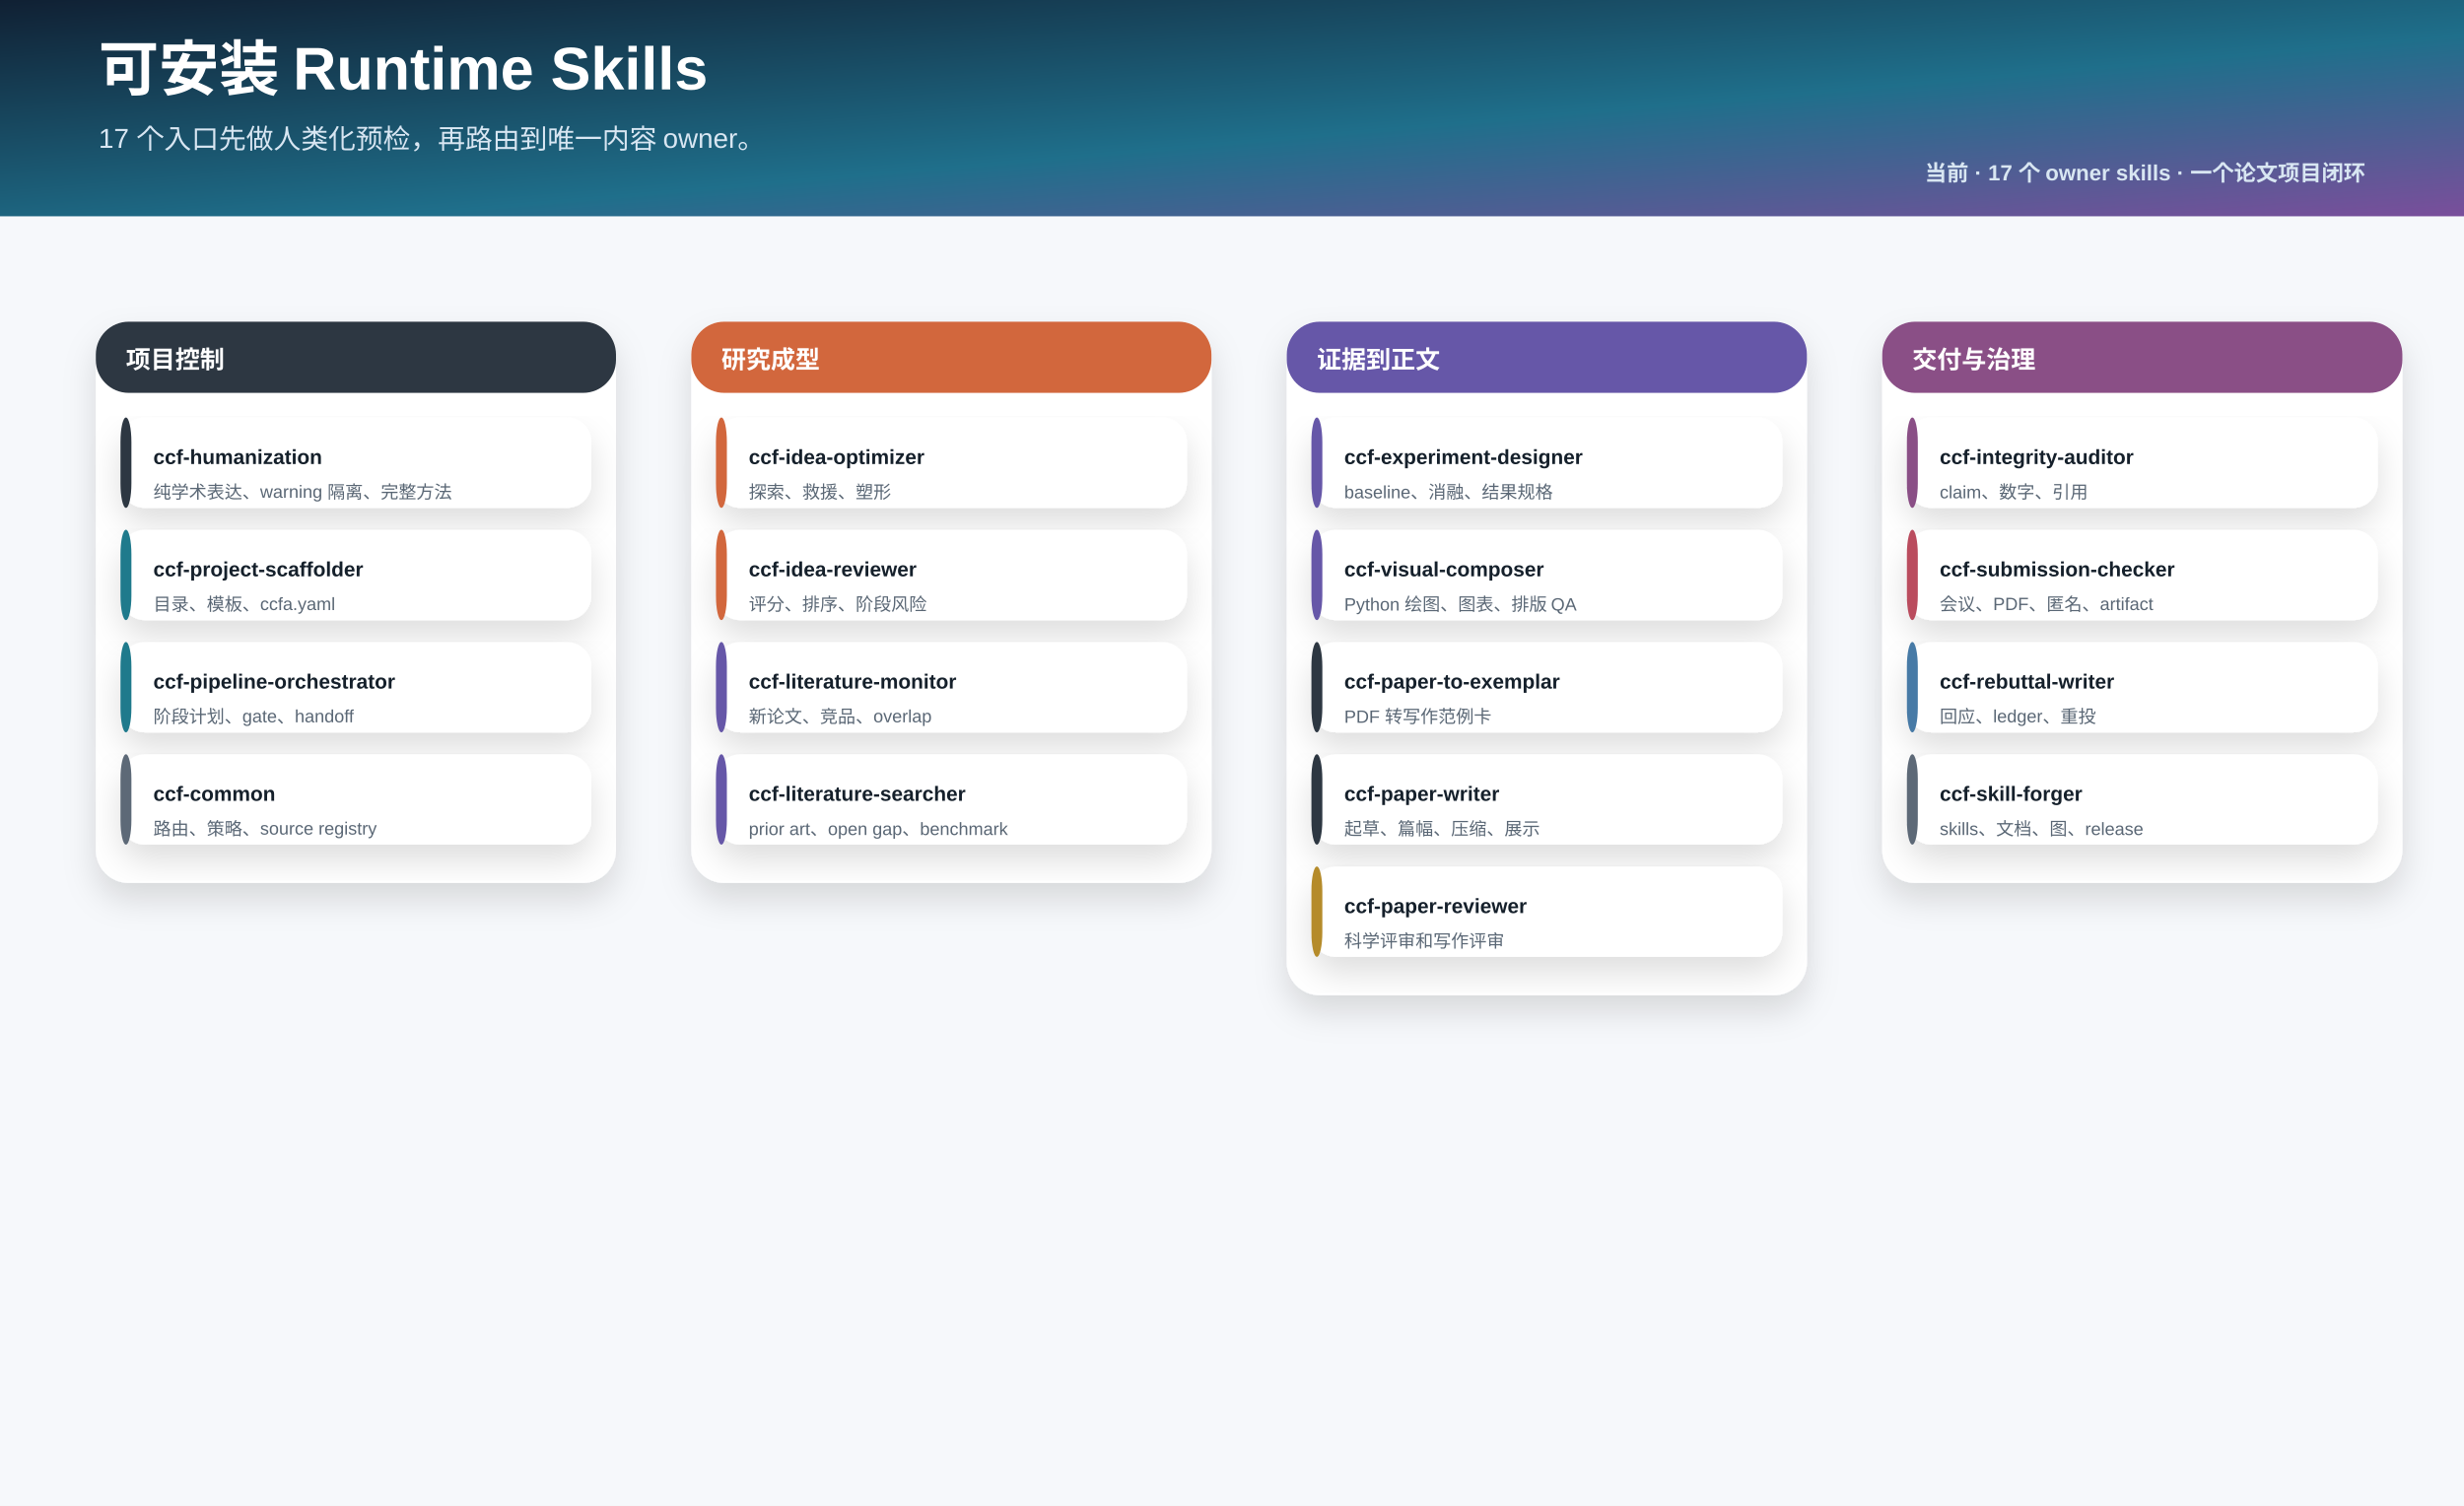
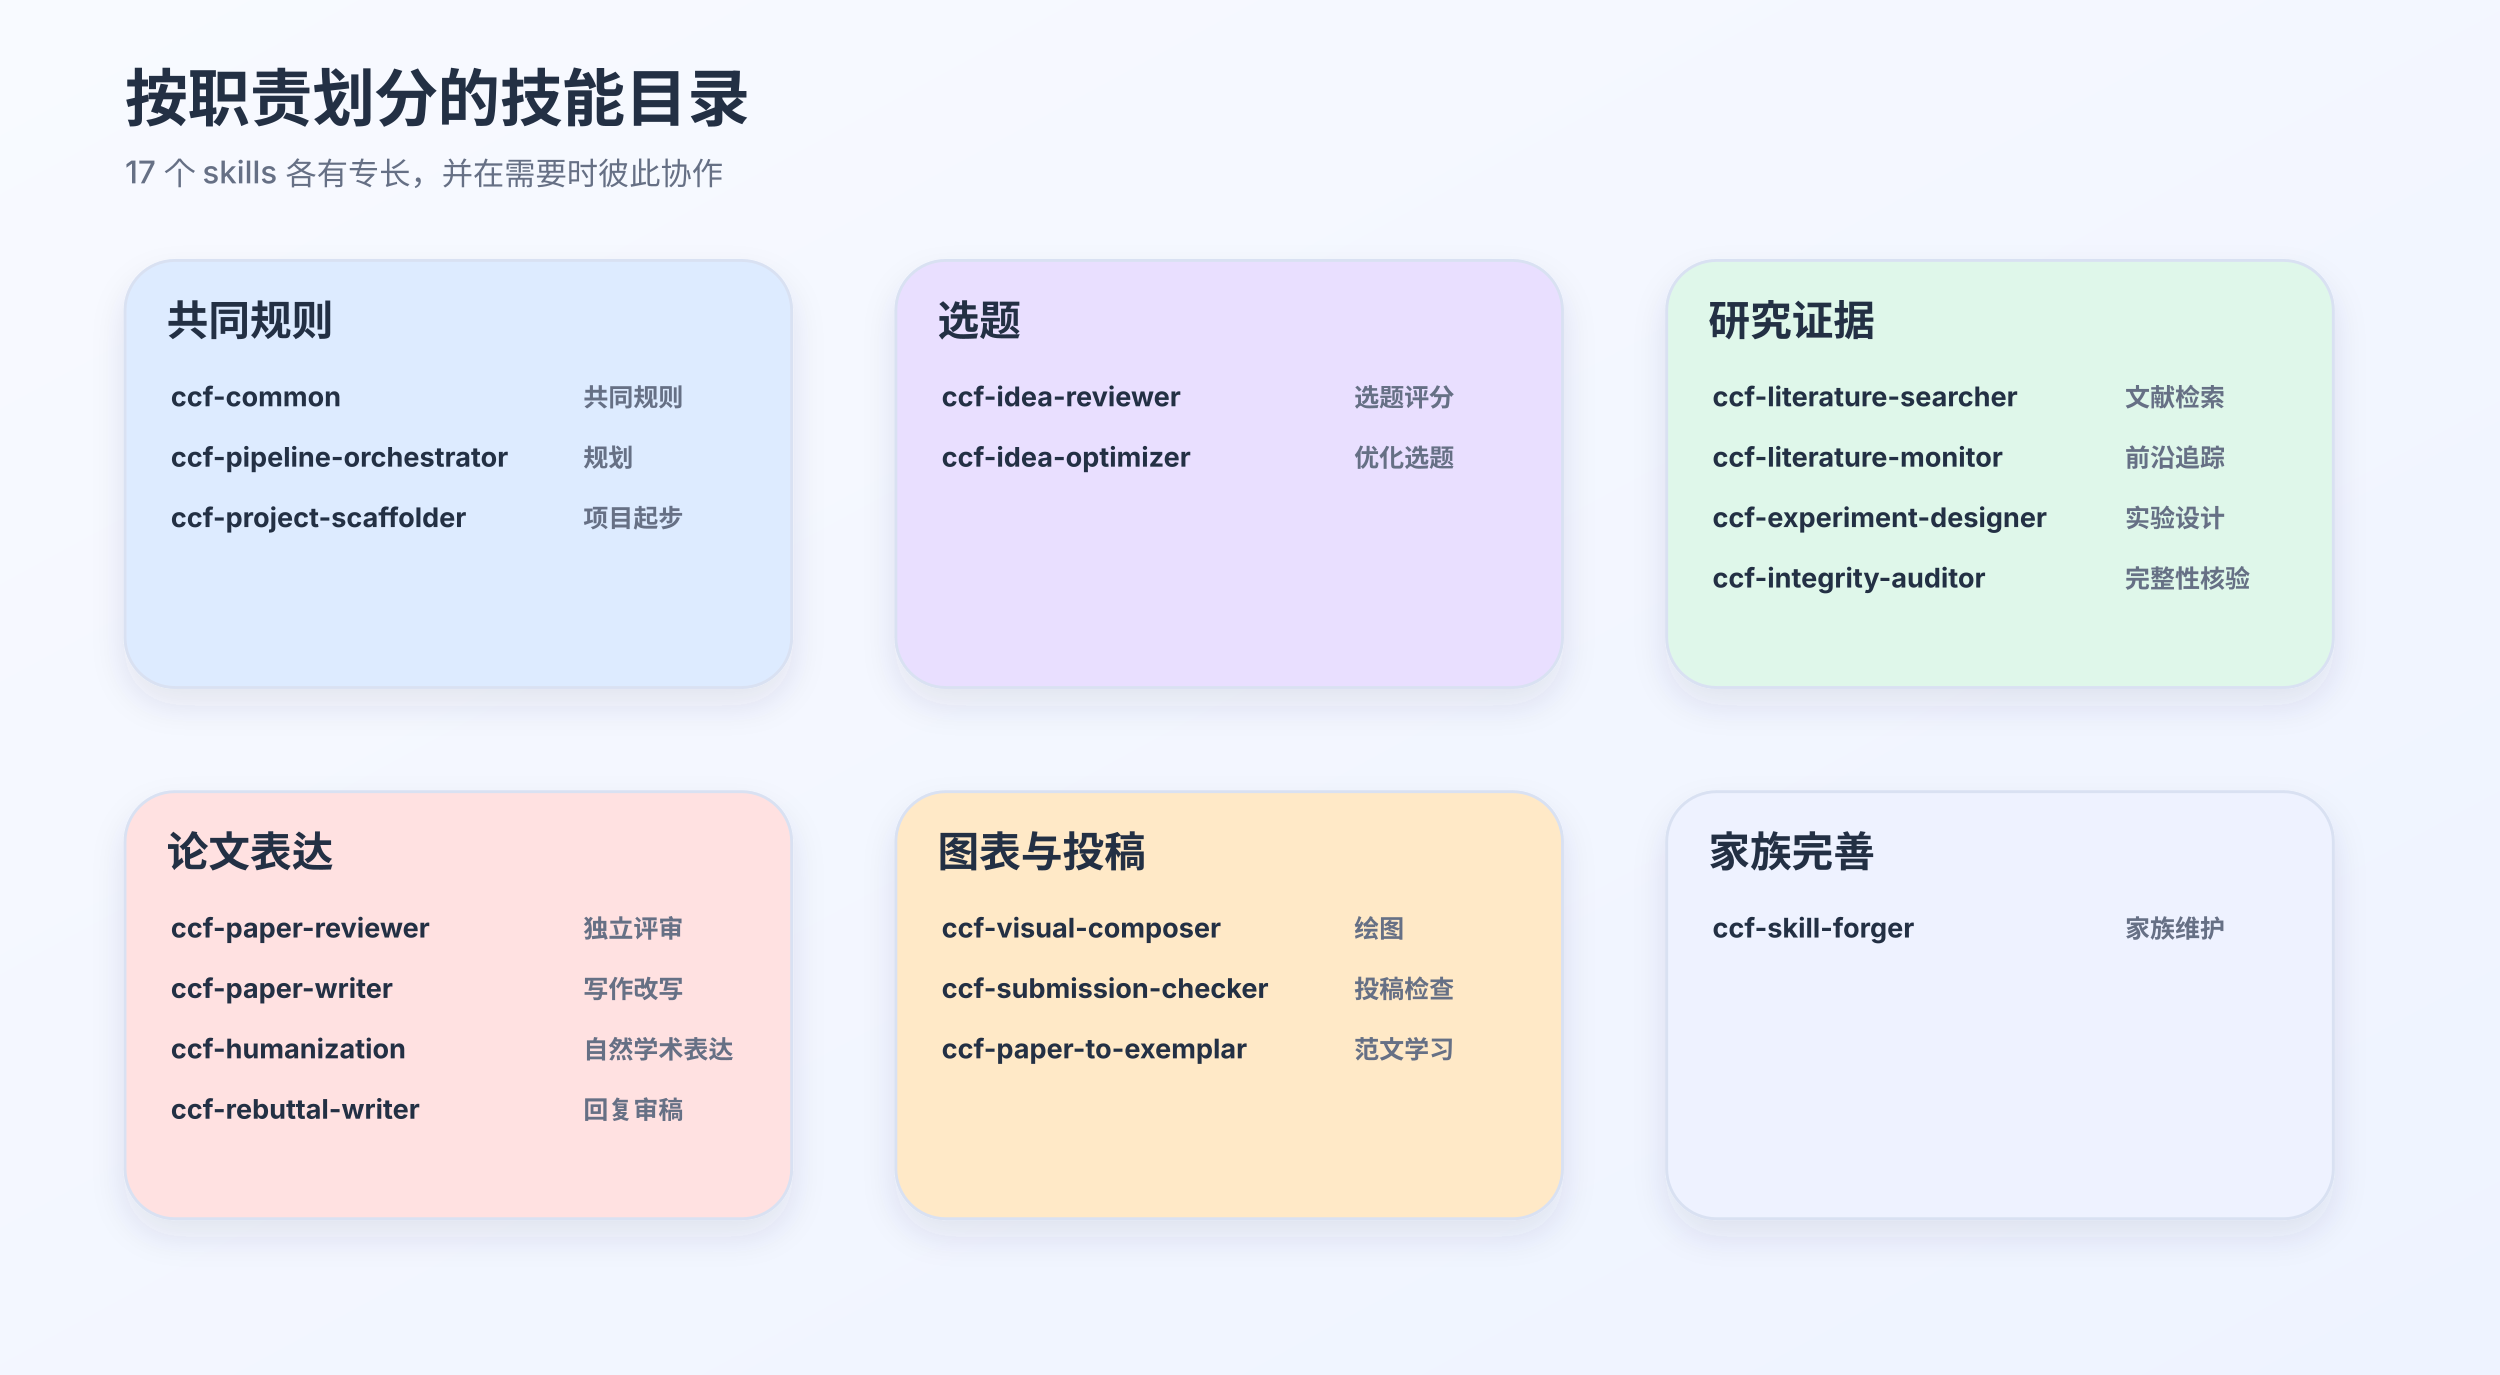
- <svg xmlns="http://www.w3.org/2000/svg" width="1800" height="1100" viewBox="0 0 1800 1100">
+ <svg xmlns="http://www.w3.org/2000/svg" width="1200" height="660" viewBox="0 0 1200 660" role="img">
  <defs>
-     <linearGradient id="header" x1="0" y1="0" x2="1" y2="1">
-       <stop offset="0" stop-color="#102033" />
-       <stop offset="0.58" stop-color="#1F6F8B" />
-       <stop offset="1" stop-color="#7A4E9B" />
+     <marker id="arrow" viewBox="0 0 10 10" refX="8" refY="5" markerWidth="7" markerHeight="7" orient="auto-start-reverse">
+       <path d="M 0 0 L 10 5 L 0 10 z" fill="#8EA0C5" />
+     </marker>
+     <filter id="softShadow" x="-15%" y="-20%" width="130%" height="145%">
+       <feDropShadow dx="0" dy="8" stdDeviation="8" flood-color="#2F3A5F" flood-opacity="0.10" />
+     </filter>
+     <linearGradient id="hero" x1="0" x2="1" y1="0" y2="1">
+       <stop offset="0%" stop-color="#F8FAFF" />
+       <stop offset="100%" stop-color="#EEF3FF" />
    </linearGradient>
-     <filter id="shadow" x="-20%" y="-20%" width="140%" height="160%">
-       <feDropShadow dx="0" dy="12" stdDeviation="12" flood-color="#0B1826" flood-opacity="0.13" />
-     </filter>
-     <marker id="arrow" markerWidth="13" markerHeight="13" refX="11" refY="6.5" orient="auto">
-       <path d="M2,2 L11,6.5 L2,11 Z" fill="#7B8794" />
-     </marker>
  </defs>
-   <style>text{font-family:Microsoft YaHei, Segoe UI, Arial, sans-serif;dominant-baseline:auto} .mono{font-family:Consolas,Menlo,monospace}</style>
-   <rect x="0" y="0" width="1800" height="1100" rx="0" fill="#F6F8FB" stroke="none" stroke-width="2" />
-   <rect x="0" y="0" width="1800" height="158" rx="0" fill="url(#header)" stroke="none" stroke-width="2" />
-   <text x="72" y="66" font-size="44" font-weight="850" fill="#FFFFFF" text-anchor="start">可安装 Runtime Skills</text>
-   <text x="72" y="108" font-size="20" font-weight="500" fill="#D8E6F2" text-anchor="start">17 个入口先做人类化预检，再路由到唯一内容 owner。</text>
-   <text x="1728" y="132" font-size="16" font-weight="650" fill="#D8E6F2" text-anchor="end">当前 · 17 个 owner skills · 一个论文项目闭环</text>
-   <rect x="70" y="235" width="380" height="410" rx="24" fill="#FFFFFF" stroke="none" stroke-width="2" filter="url(#shadow)" />
-   <rect x="70" y="235" width="380" height="52" rx="24" fill="#2D3742" stroke="none" stroke-width="2" />
-   <text x="92" y="269" font-size="18" font-weight="820" fill="#FFFFFF" text-anchor="start">项目控制</text>
-   <rect x="88" y="305" width="344" height="66" rx="18" fill="#FFFFFF" stroke="none" stroke-width="2" filter="url(#shadow)" />
-   <rect x="88" y="305" width="8" height="66" rx="18" fill="#2D3742" stroke="none" stroke-width="2" />
-   <text x="112" y="339" font-size="15" font-weight="820" fill="#15202B" text-anchor="start">ccf-humanization</text>
-   <text x="112" y="364" font-size="13" font-weight="520" fill="#5A6775" text-anchor="start">纯学术表达、warning 隔离、完整方法</text>
-   <rect x="88" y="387" width="344" height="66" rx="18" fill="#FFFFFF" stroke="none" stroke-width="2" filter="url(#shadow)" />
-   <rect x="88" y="387" width="8" height="66" rx="18" fill="#1F7A8C" stroke="none" stroke-width="2" />
-   <text x="112" y="421" font-size="15" font-weight="820" fill="#15202B" text-anchor="start">ccf-project-scaffolder</text>
-   <text x="112" y="446" font-size="13" font-weight="520" fill="#5A6775" text-anchor="start">目录、模板、ccfa.yaml</text>
-   <rect x="88" y="469" width="344" height="66" rx="18" fill="#FFFFFF" stroke="none" stroke-width="2" filter="url(#shadow)" />
-   <rect x="88" y="469" width="8" height="66" rx="18" fill="#1F7A8C" stroke="none" stroke-width="2" />
-   <text x="112" y="503" font-size="15" font-weight="820" fill="#15202B" text-anchor="start">ccf-pipeline-orchestrator</text>
-   <text x="112" y="528" font-size="13" font-weight="520" fill="#5A6775" text-anchor="start">阶段计划、gate、handoff</text>
-   <rect x="88" y="551" width="344" height="66" rx="18" fill="#FFFFFF" stroke="none" stroke-width="2" filter="url(#shadow)" />
-   <rect x="88" y="551" width="8" height="66" rx="18" fill="#5D6977" stroke="none" stroke-width="2" />
-   <text x="112" y="585" font-size="15" font-weight="820" fill="#15202B" text-anchor="start">ccf-common</text>
-   <text x="112" y="610" font-size="13" font-weight="520" fill="#5A6775" text-anchor="start">路由、策略、source registry</text>
-   <rect x="505" y="235" width="380" height="410" rx="24" fill="#FFFFFF" stroke="none" stroke-width="2" filter="url(#shadow)" />
-   <rect x="505" y="235" width="380" height="52" rx="24" fill="#D2673D" stroke="none" stroke-width="2" />
-   <text x="527" y="269" font-size="18" font-weight="820" fill="#FFFFFF" text-anchor="start">研究成型</text>
-   <rect x="523" y="305" width="344" height="66" rx="18" fill="#FFFFFF" stroke="none" stroke-width="2" filter="url(#shadow)" />
-   <rect x="523" y="305" width="8" height="66" rx="18" fill="#D2673D" stroke="none" stroke-width="2" />
-   <text x="547" y="339" font-size="15" font-weight="820" fill="#15202B" text-anchor="start">ccf-idea-optimizer</text>
-   <text x="547" y="364" font-size="13" font-weight="520" fill="#5A6775" text-anchor="start">探索、救援、塑形</text>
-   <rect x="523" y="387" width="344" height="66" rx="18" fill="#FFFFFF" stroke="none" stroke-width="2" filter="url(#shadow)" />
-   <rect x="523" y="387" width="8" height="66" rx="18" fill="#D2673D" stroke="none" stroke-width="2" />
-   <text x="547" y="421" font-size="15" font-weight="820" fill="#15202B" text-anchor="start">ccf-idea-reviewer</text>
-   <text x="547" y="446" font-size="13" font-weight="520" fill="#5A6775" text-anchor="start">评分、排序、阶段风险</text>
-   <rect x="523" y="469" width="344" height="66" rx="18" fill="#FFFFFF" stroke="none" stroke-width="2" filter="url(#shadow)" />
-   <rect x="523" y="469" width="8" height="66" rx="18" fill="#6657A8" stroke="none" stroke-width="2" />
-   <text x="547" y="503" font-size="15" font-weight="820" fill="#15202B" text-anchor="start">ccf-literature-monitor</text>
-   <text x="547" y="528" font-size="13" font-weight="520" fill="#5A6775" text-anchor="start">新论文、竞品、overlap</text>
-   <rect x="523" y="551" width="344" height="66" rx="18" fill="#FFFFFF" stroke="none" stroke-width="2" filter="url(#shadow)" />
-   <rect x="523" y="551" width="8" height="66" rx="18" fill="#6657A8" stroke="none" stroke-width="2" />
-   <text x="547" y="585" font-size="15" font-weight="820" fill="#15202B" text-anchor="start">ccf-literature-searcher</text>
-   <text x="547" y="610" font-size="13" font-weight="520" fill="#5A6775" text-anchor="start">prior art、open gap、benchmark</text>
-   <rect x="940" y="235" width="380" height="492" rx="24" fill="#FFFFFF" stroke="none" stroke-width="2" filter="url(#shadow)" />
-   <rect x="940" y="235" width="380" height="52" rx="24" fill="#6657A8" stroke="none" stroke-width="2" />
-   <text x="962" y="269" font-size="18" font-weight="820" fill="#FFFFFF" text-anchor="start">证据到正文</text>
-   <rect x="958" y="305" width="344" height="66" rx="18" fill="#FFFFFF" stroke="none" stroke-width="2" filter="url(#shadow)" />
-   <rect x="958" y="305" width="8" height="66" rx="18" fill="#6657A8" stroke="none" stroke-width="2" />
-   <text x="982" y="339" font-size="15" font-weight="820" fill="#15202B" text-anchor="start">ccf-experiment-designer</text>
-   <text x="982" y="364" font-size="13" font-weight="520" fill="#5A6775" text-anchor="start">baseline、消融、结果规格</text>
-   <rect x="958" y="387" width="344" height="66" rx="18" fill="#FFFFFF" stroke="none" stroke-width="2" filter="url(#shadow)" />
-   <rect x="958" y="387" width="8" height="66" rx="18" fill="#6657A8" stroke="none" stroke-width="2" />
-   <text x="982" y="421" font-size="15" font-weight="820" fill="#15202B" text-anchor="start">ccf-visual-composer</text>
-   <text x="982" y="446" font-size="13" font-weight="520" fill="#5A6775" text-anchor="start">Python 绘图、图表、排版 QA</text>
-   <rect x="958" y="469" width="344" height="66" rx="18" fill="#FFFFFF" stroke="none" stroke-width="2" filter="url(#shadow)" />
-   <rect x="958" y="469" width="8" height="66" rx="18" fill="#2D3742" stroke="none" stroke-width="2" />
-   <text x="982" y="503" font-size="15" font-weight="820" fill="#15202B" text-anchor="start">ccf-paper-to-exemplar</text>
-   <text x="982" y="528" font-size="13" font-weight="520" fill="#5A6775" text-anchor="start">PDF 转写作范例卡</text>
-   <rect x="958" y="551" width="344" height="66" rx="18" fill="#FFFFFF" stroke="none" stroke-width="2" filter="url(#shadow)" />
-   <rect x="958" y="551" width="8" height="66" rx="18" fill="#2D3742" stroke="none" stroke-width="2" />
-   <text x="982" y="585" font-size="15" font-weight="820" fill="#15202B" text-anchor="start">ccf-paper-writer</text>
-   <text x="982" y="610" font-size="13" font-weight="520" fill="#5A6775" text-anchor="start">起草、篇幅、压缩、展示</text>
-   <rect x="958" y="633" width="344" height="66" rx="18" fill="#FFFFFF" stroke="none" stroke-width="2" filter="url(#shadow)" />
-   <rect x="958" y="633" width="8" height="66" rx="18" fill="#B58B2A" stroke="none" stroke-width="2" />
-   <text x="982" y="667" font-size="15" font-weight="820" fill="#15202B" text-anchor="start">ccf-paper-reviewer</text>
-   <text x="982" y="692" font-size="13" font-weight="520" fill="#5A6775" text-anchor="start">科学评审和写作评审</text>
-   <rect x="1375" y="235" width="380" height="410" rx="24" fill="#FFFFFF" stroke="none" stroke-width="2" filter="url(#shadow)" />
-   <rect x="1375" y="235" width="380" height="52" rx="24" fill="#8A4F86" stroke="none" stroke-width="2" />
-   <text x="1397" y="269" font-size="18" font-weight="820" fill="#FFFFFF" text-anchor="start">交付与治理</text>
-   <rect x="1393" y="305" width="344" height="66" rx="18" fill="#FFFFFF" stroke="none" stroke-width="2" filter="url(#shadow)" />
-   <rect x="1393" y="305" width="8" height="66" rx="18" fill="#8A4F86" stroke="none" stroke-width="2" />
-   <text x="1417" y="339" font-size="15" font-weight="820" fill="#15202B" text-anchor="start">ccf-integrity-auditor</text>
-   <text x="1417" y="364" font-size="13" font-weight="520" fill="#5A6775" text-anchor="start">claim、数字、引用</text>
-   <rect x="1393" y="387" width="344" height="66" rx="18" fill="#FFFFFF" stroke="none" stroke-width="2" filter="url(#shadow)" />
-   <rect x="1393" y="387" width="8" height="66" rx="18" fill="#BA4C5E" stroke="none" stroke-width="2" />
-   <text x="1417" y="421" font-size="15" font-weight="820" fill="#15202B" text-anchor="start">ccf-submission-checker</text>
-   <text x="1417" y="446" font-size="13" font-weight="520" fill="#5A6775" text-anchor="start">会议、PDF、匿名、artifact</text>
-   <rect x="1393" y="469" width="344" height="66" rx="18" fill="#FFFFFF" stroke="none" stroke-width="2" filter="url(#shadow)" />
-   <rect x="1393" y="469" width="8" height="66" rx="18" fill="#477AA6" stroke="none" stroke-width="2" />
-   <text x="1417" y="503" font-size="15" font-weight="820" fill="#15202B" text-anchor="start">ccf-rebuttal-writer</text>
-   <text x="1417" y="528" font-size="13" font-weight="520" fill="#5A6775" text-anchor="start">回应、ledger、重投</text>
-   <rect x="1393" y="551" width="344" height="66" rx="18" fill="#FFFFFF" stroke="none" stroke-width="2" filter="url(#shadow)" />
-   <rect x="1393" y="551" width="8" height="66" rx="18" fill="#5D6977" stroke="none" stroke-width="2" />
-   <text x="1417" y="585" font-size="15" font-weight="820" fill="#15202B" text-anchor="start">ccf-skill-forger</text>
-   <text x="1417" y="610" font-size="13" font-weight="520" fill="#5A6775" text-anchor="start">skills、文档、图、release</text>
+   <rect width="1200" height="660" fill="url(#hero)" />
+   <style>
+ text { font-family: Inter, "Noto Sans SC", "Microsoft YaHei", Arial, sans-serif; }
+ .small { fill: #667085; font-size: 13px; }
+ .mono { font-family: "JetBrains Mono", Consolas, monospace; }
+ </style>
+   <text x="60" y="58" font-size="30" font-weight="800" fill="#233044" text-anchor="start">按职责划分的技能目录</text>
+   <text x="60" y="88" font-size="15" font-weight="500" fill="#667085" text-anchor="start">17 个 skills 各有专长，并在需要时彼此协作</text>
+   <rect x="60" y="125" width="320" height="205" rx="24" fill="#DDEBFF" stroke="#D9E1F2" stroke-width="1.4" filter="url(#softShadow)" />
+   <text x="80" y="161" font-size="20" font-weight="850" fill="#233044" text-anchor="start">共同规则</text>
+   <text x="82" y="195" font-size="13" font-weight="700" fill="#233044" text-anchor="start">ccf-common</text>
+   <text x="280" y="195" font-size="12" font-weight="600" fill="#667085" text-anchor="start">共同规则</text>
+   <text x="82" y="224" font-size="13" font-weight="700" fill="#233044" text-anchor="start">ccf-pipeline-orchestrator</text>
+   <text x="280" y="224" font-size="12" font-weight="600" fill="#667085" text-anchor="start">规划</text>
+   <text x="82" y="253" font-size="13" font-weight="700" fill="#233044" text-anchor="start">ccf-project-scaffolder</text>
+   <text x="280" y="253" font-size="12" font-weight="600" fill="#667085" text-anchor="start">项目起步</text>
+   <rect x="430" y="125" width="320" height="205" rx="24" fill="#E9DFFF" stroke="#D9E1F2" stroke-width="1.4" filter="url(#softShadow)" />
+   <text x="450" y="161" font-size="20" font-weight="850" fill="#233044" text-anchor="start">选题</text>
+   <text x="452" y="195" font-size="13" font-weight="700" fill="#233044" text-anchor="start">ccf-idea-reviewer</text>
+   <text x="650" y="195" font-size="12" font-weight="600" fill="#667085" text-anchor="start">选题评分</text>
+   <text x="452" y="224" font-size="13" font-weight="700" fill="#233044" text-anchor="start">ccf-idea-optimizer</text>
+   <text x="650" y="224" font-size="12" font-weight="600" fill="#667085" text-anchor="start">优化选题</text>
+   <rect x="800" y="125" width="320" height="205" rx="24" fill="#DFF7EA" stroke="#D9E1F2" stroke-width="1.4" filter="url(#softShadow)" />
+   <text x="820" y="161" font-size="20" font-weight="850" fill="#233044" text-anchor="start">研究证据</text>
+   <text x="822" y="195" font-size="13" font-weight="700" fill="#233044" text-anchor="start">ccf-literature-searcher</text>
+   <text x="1020" y="195" font-size="12" font-weight="600" fill="#667085" text-anchor="start">文献检索</text>
+   <text x="822" y="224" font-size="13" font-weight="700" fill="#233044" text-anchor="start">ccf-literature-monitor</text>
+   <text x="1020" y="224" font-size="12" font-weight="600" fill="#667085" text-anchor="start">前沿追踪</text>
+   <text x="822" y="253" font-size="13" font-weight="700" fill="#233044" text-anchor="start">ccf-experiment-designer</text>
+   <text x="1020" y="253" font-size="12" font-weight="600" fill="#667085" text-anchor="start">实验设计</text>
+   <text x="822" y="282" font-size="13" font-weight="700" fill="#233044" text-anchor="start">ccf-integrity-auditor</text>
+   <text x="1020" y="282" font-size="12" font-weight="600" fill="#667085" text-anchor="start">完整性核验</text>
+   <rect x="60" y="380" width="320" height="205" rx="24" fill="#FFE1E1" stroke="#D9E1F2" stroke-width="1.4" filter="url(#softShadow)" />
+   <text x="80" y="416" font-size="20" font-weight="850" fill="#233044" text-anchor="start">论文表达</text>
+   <text x="82" y="450" font-size="13" font-weight="700" fill="#233044" text-anchor="start">ccf-paper-reviewer</text>
+   <text x="280" y="450" font-size="12" font-weight="600" fill="#667085" text-anchor="start">独立评审</text>
+   <text x="82" y="479" font-size="13" font-weight="700" fill="#233044" text-anchor="start">ccf-paper-writer</text>
+   <text x="280" y="479" font-size="12" font-weight="600" fill="#667085" text-anchor="start">写作改写</text>
+   <text x="82" y="508" font-size="13" font-weight="700" fill="#233044" text-anchor="start">ccf-humanization</text>
+   <text x="280" y="508" font-size="12" font-weight="600" fill="#667085" text-anchor="start">自然学术表达</text>
+   <text x="82" y="537" font-size="13" font-weight="700" fill="#233044" text-anchor="start">ccf-rebuttal-writer</text>
+   <text x="280" y="537" font-size="12" font-weight="600" fill="#667085" text-anchor="start">回复审稿</text>
+   <rect x="430" y="380" width="320" height="205" rx="24" fill="#FFE9C7" stroke="#D9E1F2" stroke-width="1.4" filter="url(#softShadow)" />
+   <text x="450" y="416" font-size="20" font-weight="850" fill="#233044" text-anchor="start">图表与投稿</text>
+   <text x="452" y="450" font-size="13" font-weight="700" fill="#233044" text-anchor="start">ccf-visual-composer</text>
+   <text x="650" y="450" font-size="12" font-weight="600" fill="#667085" text-anchor="start">绘图</text>
+   <text x="452" y="479" font-size="13" font-weight="700" fill="#233044" text-anchor="start">ccf-submission-checker</text>
+   <text x="650" y="479" font-size="12" font-weight="600" fill="#667085" text-anchor="start">投稿检查</text>
+   <text x="452" y="508" font-size="13" font-weight="700" fill="#233044" text-anchor="start">ccf-paper-to-exemplar</text>
+   <text x="650" y="508" font-size="12" font-weight="600" fill="#667085" text-anchor="start">范文学习</text>
+   <rect x="800" y="380" width="320" height="205" rx="24" fill="#EEF2FF" stroke="#D9E1F2" stroke-width="1.4" filter="url(#softShadow)" />
+   <text x="820" y="416" font-size="20" font-weight="850" fill="#233044" text-anchor="start">家族完善</text>
+   <text x="822" y="450" font-size="13" font-weight="700" fill="#233044" text-anchor="start">ccf-skill-forger</text>
+   <text x="1020" y="450" font-size="12" font-weight="600" fill="#667085" text-anchor="start">家族维护</text>
</svg>
